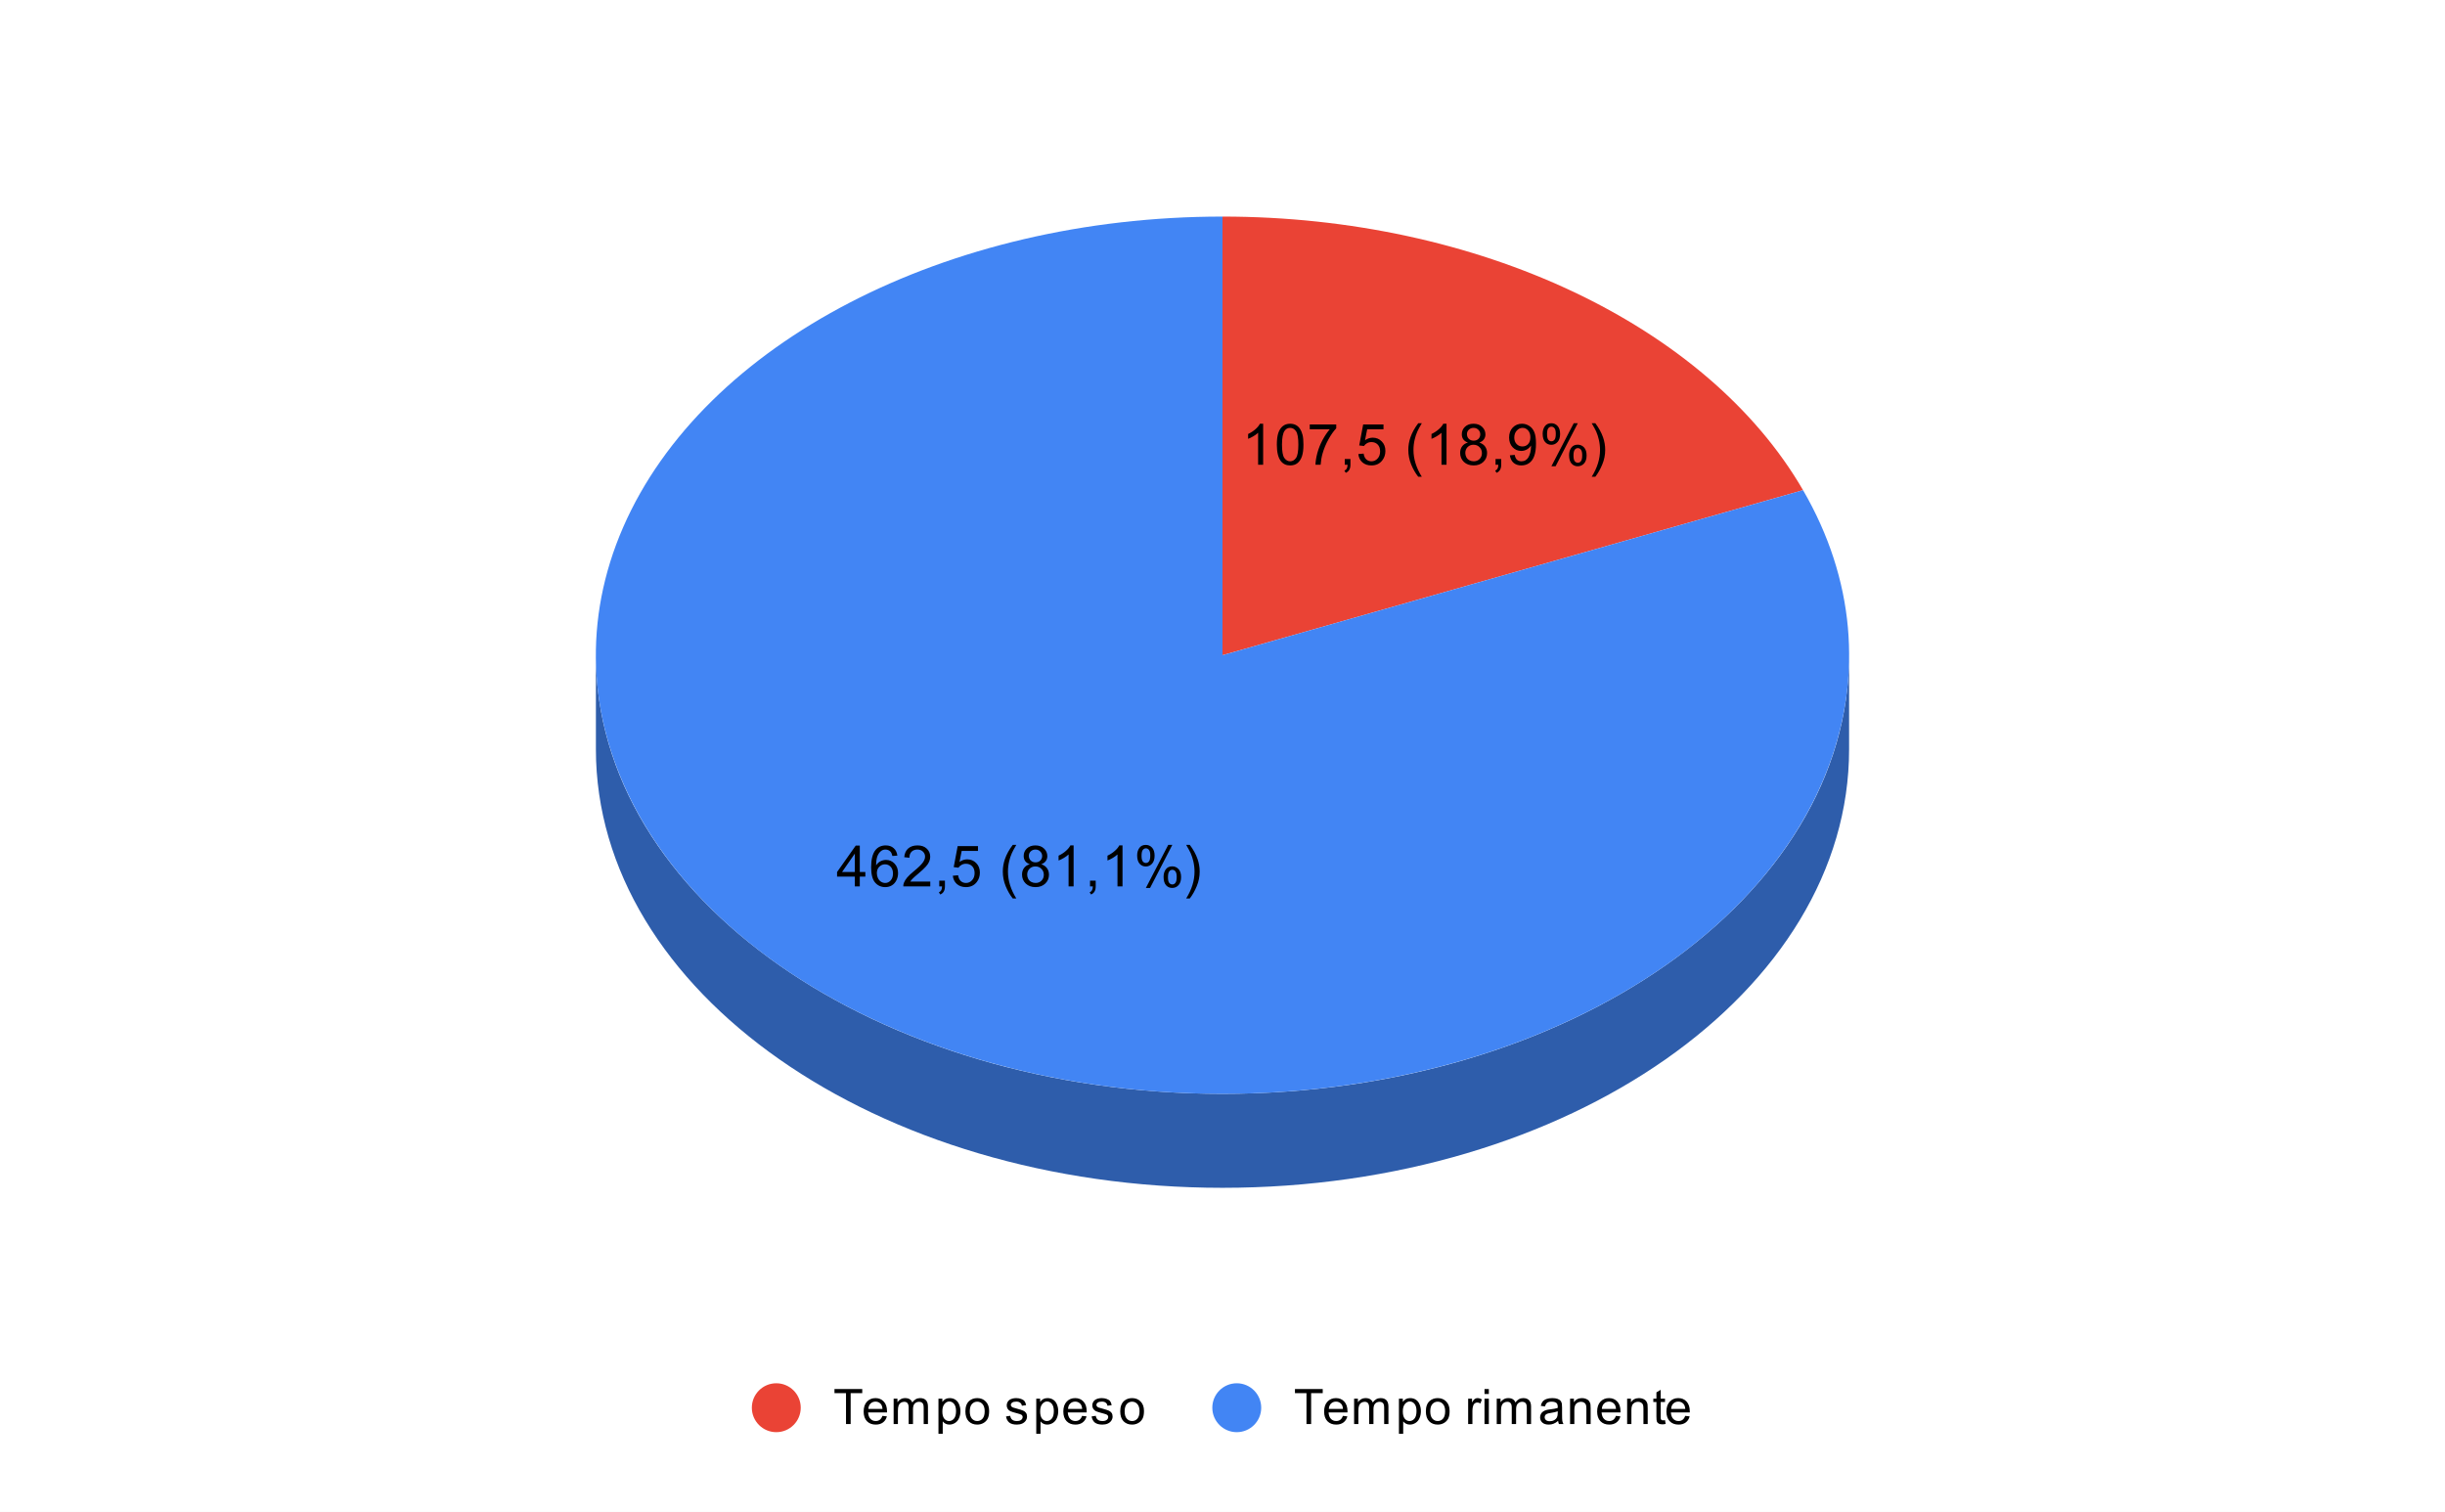
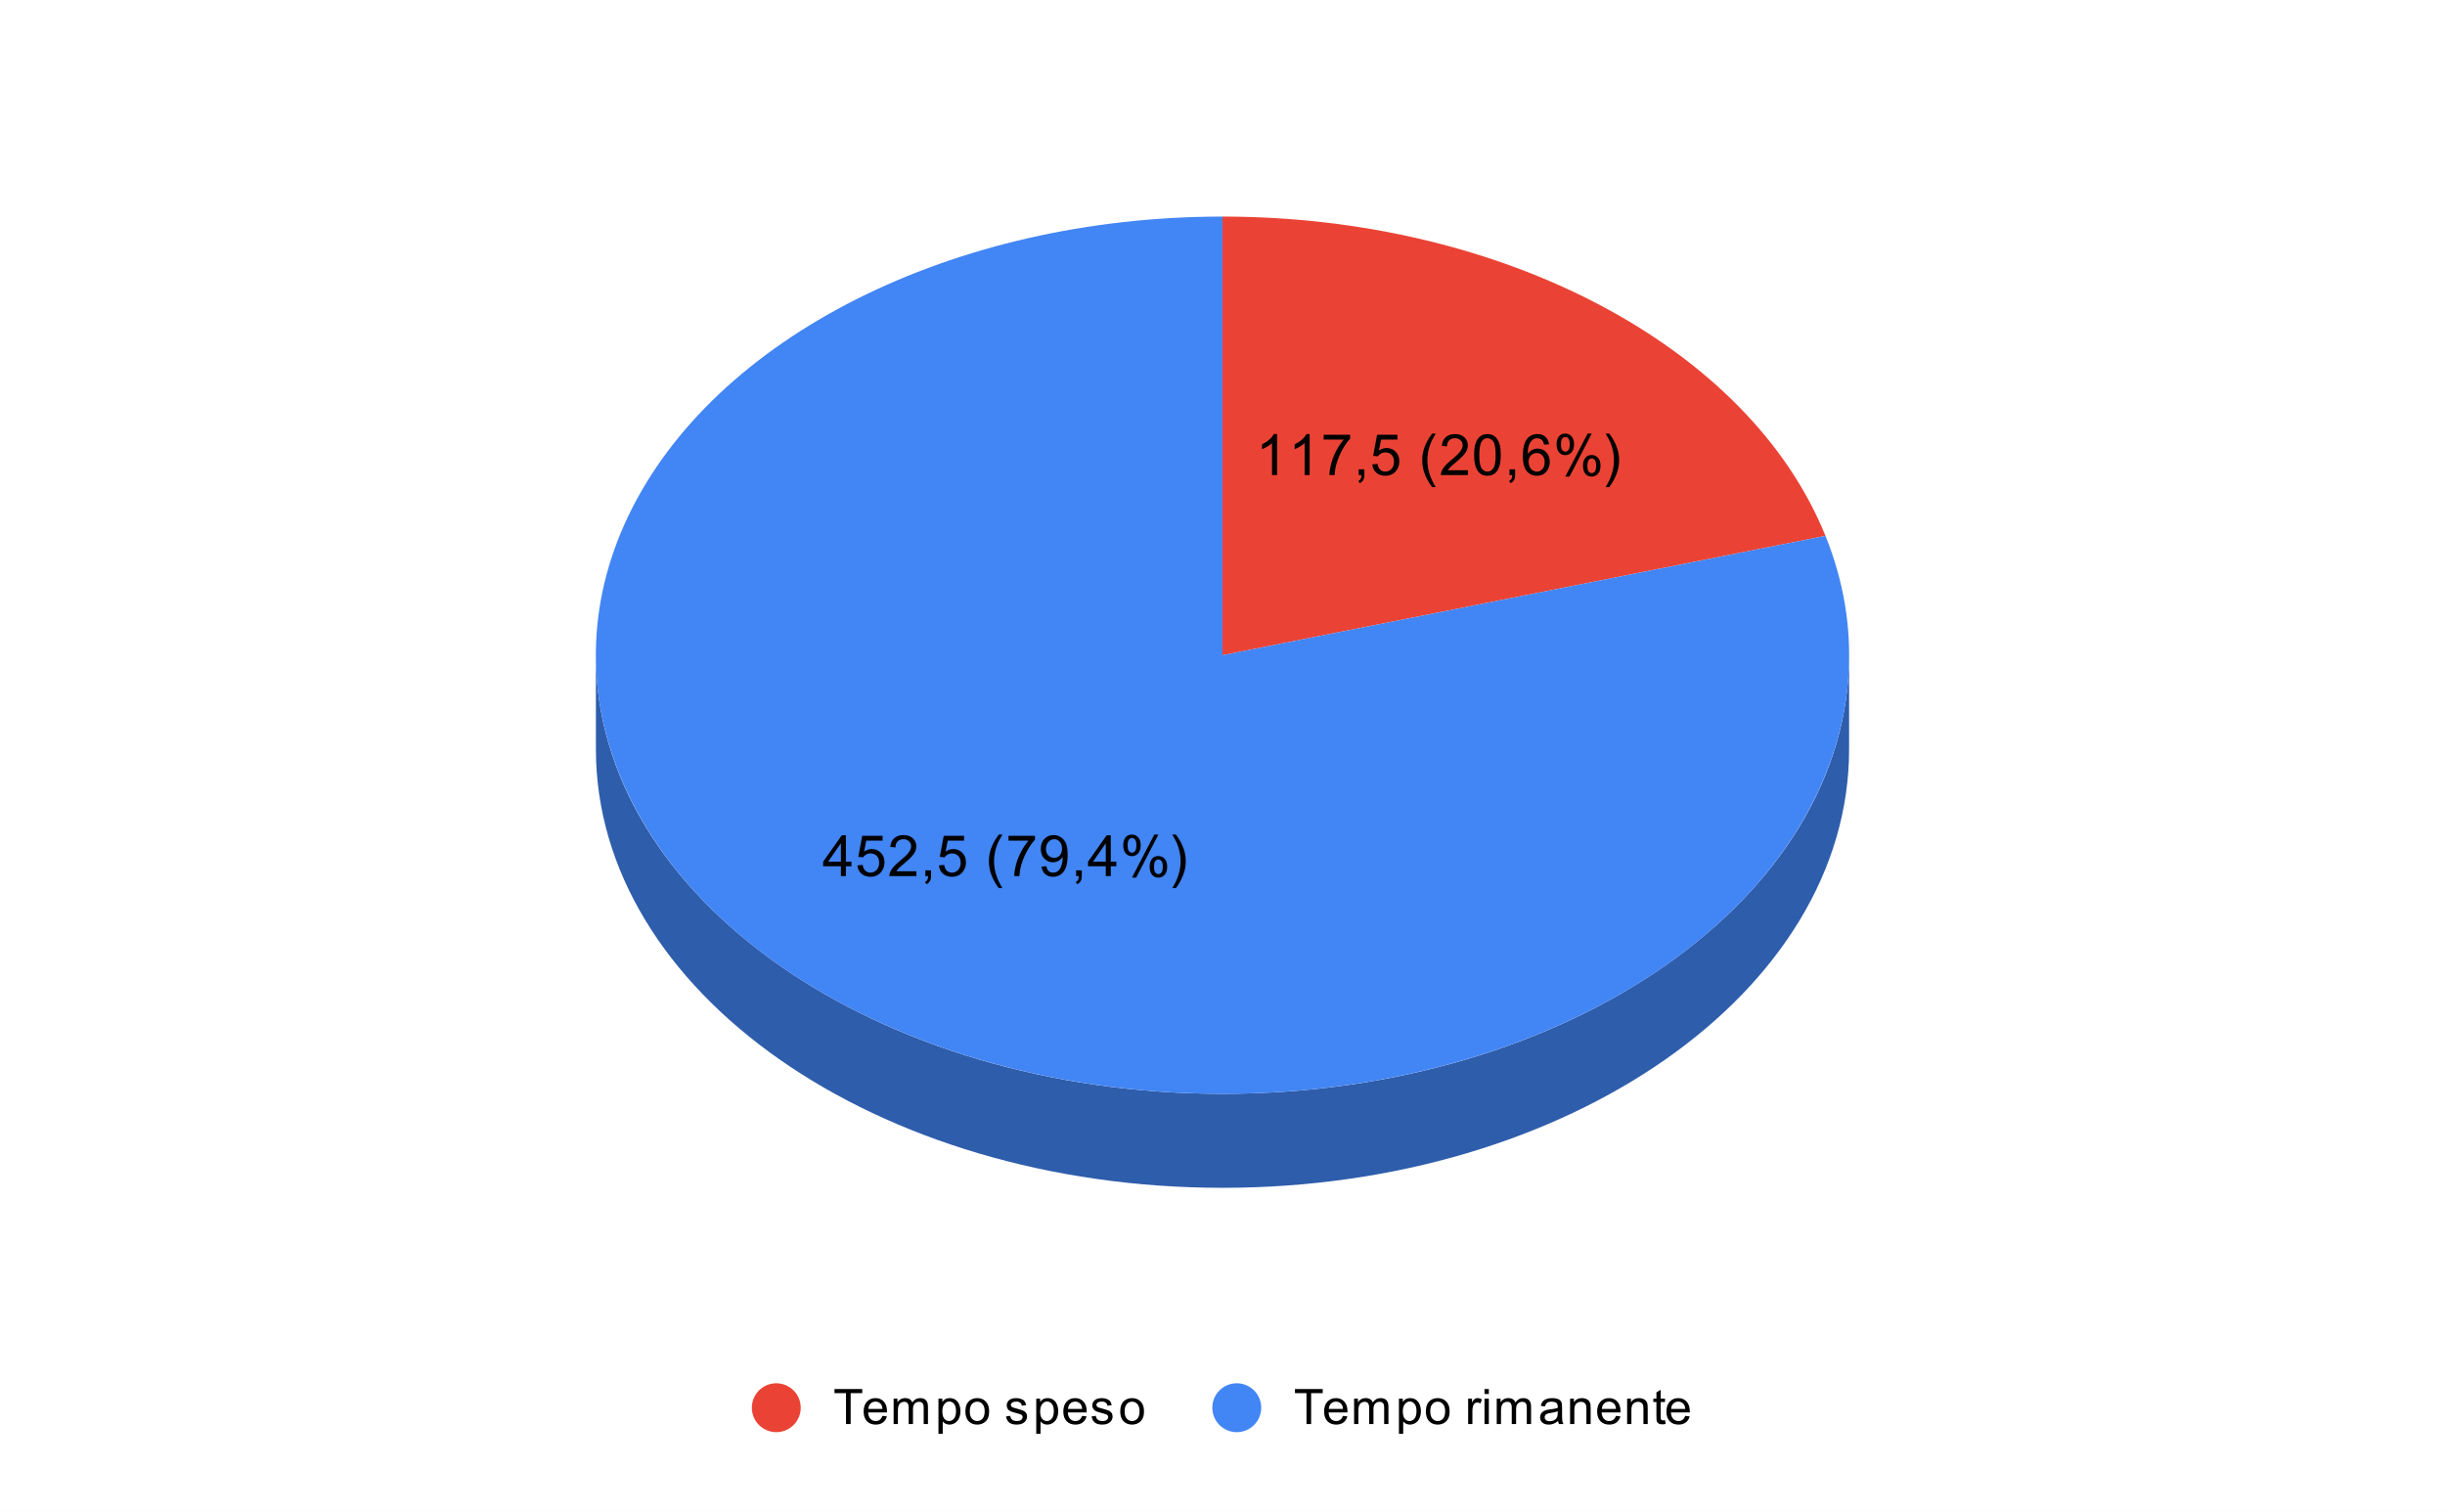
<svg xmlns="http://www.w3.org/2000/svg" version="1.1" viewBox="0.0 0.0 600.0 371.0" fill="none" stroke="none" stroke-linecap="square" stroke-miterlimit="10" width="600" height="371">
  <path fill="#ffffff" d="M0 0L600.0 0L600.0 371.0L0 371.0L0 0Z" fill-rule="nonzero" />
-   <path fill="#ea4335" d="M300.0 53.148C362.579 53.148 418.915 79.694 442.464 120.279L300.0 160.784Z" fill-rule="nonzero" />
+   <path fill="#ea4335" d="M300.0 53.148C368.809 53.148 429.242 85.147 447.965 131.496L300.0 160.784Z" fill-rule="nonzero" />
  <path fill="#2e5dab" d="M453.767 183.849C453.767 243.295 384.923 291.486 300.0 291.486C215.077 291.486 146.233 243.295 146.233 183.849L146.233 160.784C146.233 220.23 215.077 268.421 300.0 268.421C384.923 268.421 453.767 220.23 453.767 160.784Z" fill-rule="nonzero" />
-   <path fill="#4285f4" d="M442.464 120.279C467.915 164.142 449.435 214.496 396.933 244.34C344.432 274.184 270.236 276.512 214.132 250.074C158.027 223.637 133.188 174.642 152.932 129.362C172.676 84.081 232.368 53.148 300.0 53.148L300.0 160.784Z" fill-rule="nonzero" />
-   <path fill="#000000" d="M309.975 114.045L308.74 114.045L308.74 106.202Q308.303 106.623 307.568 107.061Q306.85 107.483 306.287 107.686L306.287 106.498Q307.318 106.014 308.084 105.327Q308.865 104.639 309.178 103.983L309.975 103.983L309.975 114.045ZM313.334 109.108Q313.334 107.327 313.693 106.248Q314.068 105.155 314.787 104.577Q315.506 103.983 316.6 103.983Q317.412 103.983 318.022 104.311Q318.631 104.639 319.022 105.248Q319.428 105.858 319.647 106.733Q319.865 107.608 319.865 109.108Q319.865 110.873 319.506 111.952Q319.147 113.03 318.428 113.623Q317.709 114.217 316.6 114.217Q315.162 114.217 314.334 113.17Q313.334 111.92 313.334 109.108ZM314.6 109.108Q314.6 111.577 315.178 112.389Q315.756 113.202 316.6 113.202Q317.459 113.202 318.037 112.389Q318.615 111.561 318.615 109.108Q318.615 106.623 318.037 105.811Q317.459 104.998 316.584 104.998Q315.74 104.998 315.24 105.717Q314.6 106.639 314.6 109.108ZM321.412 105.342L321.412 104.155L327.912 104.155L327.912 105.108Q326.943 106.123 326.006 107.811Q325.068 109.498 324.553 111.295Q324.193 112.545 324.084 114.045L322.818 114.045Q322.834 112.858 323.272 111.186Q323.725 109.514 324.553 107.967Q325.397 106.405 326.334 105.342L321.412 105.342ZM330.006 114.045L330.006 112.639L331.397 112.639L331.397 114.045Q331.397 114.811 331.115 115.28Q330.85 115.764 330.256 116.03L329.912 115.498Q330.303 115.327 330.49 114.998Q330.678 114.67 330.693 114.045L330.006 114.045ZM333.334 111.42L334.631 111.311Q334.772 112.248 335.287 112.733Q335.818 113.202 336.553 113.202Q337.443 113.202 338.053 112.53Q338.678 111.858 338.678 110.764Q338.678 109.702 338.084 109.092Q337.49 108.483 336.537 108.483Q335.943 108.483 335.459 108.764Q334.99 109.03 334.709 109.452L333.553 109.311L334.522 104.155L339.506 104.155L339.506 105.342L335.506 105.342L334.975 108.03Q335.881 107.405 336.865 107.405Q338.178 107.405 339.068 108.311Q339.975 109.217 339.975 110.655Q339.975 112.014 339.193 112.998Q338.225 114.217 336.553 114.217Q335.193 114.217 334.318 113.452Q333.459 112.686 333.334 111.42ZM348.037 116.998Q347.006 115.702 346.303 113.983Q345.6 112.264 345.6 110.42Q345.6 108.795 346.131 107.295Q346.74 105.561 348.037 103.858L348.912 103.858Q348.084 105.28 347.818 105.889Q347.397 106.827 347.162 107.858Q346.865 109.123 346.865 110.42Q346.865 113.717 348.912 116.998L348.037 116.998ZM354.975 114.045L353.74 114.045L353.74 106.202Q353.303 106.623 352.568 107.061Q351.85 107.483 351.287 107.686L351.287 106.498Q352.318 106.014 353.084 105.327Q353.865 104.639 354.178 103.983L354.975 103.983L354.975 114.045ZM360.225 108.608Q359.459 108.327 359.084 107.811Q358.725 107.295 358.725 106.561Q358.725 105.467 359.506 104.733Q360.303 103.983 361.6 103.983Q362.912 103.983 363.709 104.748Q364.522 105.514 364.522 106.608Q364.522 107.295 364.147 107.811Q363.787 108.327 363.037 108.608Q363.959 108.905 364.443 109.577Q364.928 110.248 364.928 111.186Q364.928 112.467 364.022 113.342Q363.115 114.217 361.631 114.217Q360.147 114.217 359.225 113.342Q358.318 112.452 358.318 111.139Q358.318 110.17 358.818 109.514Q359.318 108.842 360.225 108.608ZM359.99 106.53Q359.99 107.233 360.443 107.686Q360.897 108.139 361.631 108.139Q362.35 108.139 362.803 107.702Q363.256 107.248 363.256 106.592Q363.256 105.92 362.787 105.467Q362.318 104.998 361.615 104.998Q360.912 104.998 360.443 105.452Q359.99 105.889 359.99 106.53ZM359.584 111.155Q359.584 111.686 359.834 112.186Q360.084 112.67 360.568 112.936Q361.068 113.202 361.647 113.202Q362.522 113.202 363.084 112.639Q363.662 112.077 363.662 111.202Q363.662 110.311 363.068 109.733Q362.49 109.139 361.6 109.139Q360.725 109.139 360.147 109.717Q359.584 110.295 359.584 111.155ZM367.006 114.045L367.006 112.639L368.397 112.639L368.397 114.045Q368.397 114.811 368.115 115.28Q367.85 115.764 367.256 116.03L366.912 115.498Q367.303 115.327 367.49 114.998Q367.678 114.67 367.693 114.045L367.006 114.045ZM370.522 111.733L371.709 111.623Q371.85 112.452 372.272 112.827Q372.709 113.202 373.365 113.202Q373.928 113.202 374.35 112.952Q374.787 112.686 375.053 112.248Q375.334 111.811 375.522 111.077Q375.709 110.342 375.709 109.577Q375.709 109.498 375.693 109.327Q375.334 109.92 374.693 110.295Q374.053 110.655 373.303 110.655Q372.053 110.655 371.193 109.748Q370.334 108.842 370.334 107.373Q370.334 105.842 371.225 104.92Q372.131 103.983 373.49 103.983Q374.459 103.983 375.272 104.514Q376.084 105.03 376.506 106.014Q376.928 106.983 376.928 108.827Q376.928 110.748 376.506 111.889Q376.1 113.03 375.272 113.623Q374.443 114.217 373.334 114.217Q372.162 114.217 371.412 113.561Q370.678 112.905 370.522 111.733ZM375.553 107.311Q375.553 106.248 374.99 105.623Q374.428 104.998 373.647 104.998Q372.818 104.998 372.209 105.67Q371.6 106.342 371.6 107.405Q371.6 108.358 372.178 108.967Q372.756 109.561 373.6 109.561Q374.459 109.561 375.006 108.967Q375.553 108.358 375.553 107.311ZM378.568 106.436Q378.568 105.358 379.1 104.608Q379.647 103.858 380.678 103.858Q381.615 103.858 382.225 104.53Q382.85 105.202 382.85 106.498Q382.85 107.78 382.225 108.467Q381.6 109.155 380.693 109.155Q379.787 109.155 379.178 108.483Q378.568 107.795 378.568 106.436ZM380.709 104.702Q380.256 104.702 379.943 105.108Q379.647 105.498 379.647 106.545Q379.647 107.514 379.943 107.905Q380.256 108.295 380.709 108.295Q381.178 108.295 381.475 107.905Q381.787 107.514 381.787 106.452Q381.787 105.483 381.475 105.092Q381.162 104.702 380.709 104.702ZM380.709 114.42L386.193 103.858L387.193 103.858L381.74 114.42L380.709 114.42ZM385.053 111.686Q385.053 110.608 385.584 109.873Q386.131 109.123 387.162 109.123Q388.1 109.123 388.725 109.795Q389.35 110.467 389.35 111.764Q389.35 113.045 388.725 113.733Q388.1 114.42 387.162 114.42Q386.256 114.42 385.647 113.748Q385.053 113.061 385.053 111.686ZM387.193 109.967Q386.725 109.967 386.428 110.373Q386.131 110.764 386.131 111.811Q386.131 112.78 386.428 113.17Q386.74 113.561 387.193 113.561Q387.662 113.561 387.959 113.17Q388.272 112.78 388.272 111.717Q388.272 110.748 387.959 110.358Q387.662 109.967 387.193 109.967ZM391.49 116.998L390.6 116.998Q392.647 113.717 392.647 110.42Q392.647 109.139 392.35 107.873Q392.115 106.842 391.709 105.905Q391.443 105.295 390.6 103.858L391.49 103.858Q392.772 105.561 393.381 107.295Q393.912 108.795 393.912 110.42Q393.912 112.264 393.193 113.983Q392.49 115.702 391.49 116.998Z" fill-rule="nonzero" />
-   <path fill="#000000" d="M209.775 217.523L209.775 215.117L205.416 215.117L205.416 213.992L209.994 207.507L210.994 207.507L210.994 213.992L212.353 213.992L212.353 215.117L210.994 215.117L210.994 217.523L209.775 217.523ZM209.775 213.992L209.775 209.476L206.635 213.992L209.775 213.992ZM220.213 209.961L218.994 210.054Q218.822 209.32 218.525 208.992Q218.025 208.476 217.291 208.476Q216.697 208.476 216.26 208.804Q215.681 209.226 215.338 210.039Q215.01 210.851 214.994 212.351Q215.431 211.679 216.072 211.351Q216.728 211.023 217.431 211.023Q218.666 211.023 219.525 211.929Q220.385 212.836 220.385 214.273Q220.385 215.211 219.978 216.023Q219.572 216.836 218.853 217.273Q218.15 217.695 217.244 217.695Q215.713 217.695 214.744 216.57Q213.775 215.429 213.775 212.836Q213.775 209.929 214.838 208.601Q215.775 207.461 217.369 207.461Q218.556 207.461 219.306 208.132Q220.056 208.789 220.213 209.961ZM215.181 214.273Q215.181 214.914 215.447 215.492Q215.728 216.07 216.213 216.382Q216.697 216.679 217.228 216.679Q218.01 216.679 218.572 216.054Q219.135 215.429 219.135 214.351Q219.135 213.304 218.572 212.711Q218.025 212.101 217.181 212.101Q216.353 212.101 215.76 212.711Q215.181 213.304 215.181 214.273ZM228.291 216.336L228.291 217.523L221.666 217.523Q221.65 217.086 221.806 216.664Q222.072 215.992 222.619 215.336Q223.181 214.679 224.228 213.82Q225.869 212.476 226.431 211.695Q227.01 210.914 227.01 210.211Q227.01 209.476 226.478 208.976Q225.963 208.476 225.135 208.476Q224.244 208.476 223.697 209.007Q223.166 209.539 223.166 210.492L221.9 210.351Q222.025 208.945 222.869 208.211Q223.728 207.461 225.15 207.461Q226.603 207.461 227.431 208.257Q228.275 209.054 228.275 210.242Q228.275 210.851 228.025 211.429Q227.791 212.007 227.213 212.648Q226.65 213.289 225.322 214.414Q224.213 215.336 223.9 215.679Q223.588 216.007 223.385 216.336L228.291 216.336ZM230.494 217.523L230.494 216.117L231.885 216.117L231.885 217.523Q231.885 218.289 231.603 218.757Q231.338 219.242 230.744 219.507L230.4 218.976Q230.791 218.804 230.978 218.476Q231.166 218.148 231.181 217.523L230.494 217.523ZM233.822 214.898L235.119 214.789Q235.26 215.726 235.775 216.211Q236.306 216.679 237.041 216.679Q237.931 216.679 238.541 216.007Q239.166 215.336 239.166 214.242Q239.166 213.179 238.572 212.57Q237.978 211.961 237.025 211.961Q236.431 211.961 235.947 212.242Q235.478 212.507 235.197 212.929L234.041 212.789L235.01 207.632L239.994 207.632L239.994 208.82L235.994 208.82L235.463 211.507Q236.369 210.882 237.353 210.882Q238.666 210.882 239.556 211.789Q240.463 212.695 240.463 214.132Q240.463 215.492 239.681 216.476Q238.713 217.695 237.041 217.695Q235.681 217.695 234.806 216.929Q233.947 216.164 233.822 214.898ZM248.525 220.476Q247.494 219.179 246.791 217.461Q246.088 215.742 246.088 213.898Q246.088 212.273 246.619 210.773Q247.228 209.039 248.525 207.336L249.4 207.336Q248.572 208.757 248.306 209.367Q247.885 210.304 247.65 211.336Q247.353 212.601 247.353 213.898Q247.353 217.195 249.4 220.476L248.525 220.476ZM252.713 212.086Q251.947 211.804 251.572 211.289Q251.213 210.773 251.213 210.039Q251.213 208.945 251.994 208.211Q252.791 207.461 254.088 207.461Q255.4 207.461 256.197 208.226Q257.01 208.992 257.01 210.086Q257.01 210.773 256.635 211.289Q256.275 211.804 255.525 212.086Q256.447 212.382 256.932 213.054Q257.416 213.726 257.416 214.664Q257.416 215.945 256.51 216.82Q255.603 217.695 254.119 217.695Q252.635 217.695 251.713 216.82Q250.806 215.929 250.806 214.617Q250.806 213.648 251.306 212.992Q251.806 212.32 252.713 212.086ZM252.478 210.007Q252.478 210.711 252.931 211.164Q253.385 211.617 254.119 211.617Q254.838 211.617 255.291 211.179Q255.744 210.726 255.744 210.07Q255.744 209.398 255.275 208.945Q254.806 208.476 254.103 208.476Q253.4 208.476 252.931 208.929Q252.478 209.367 252.478 210.007ZM252.072 214.632Q252.072 215.164 252.322 215.664Q252.572 216.148 253.056 216.414Q253.556 216.679 254.135 216.679Q255.01 216.679 255.572 216.117Q256.15 215.554 256.15 214.679Q256.15 213.789 255.556 213.211Q254.978 212.617 254.088 212.617Q253.213 212.617 252.635 213.195Q252.072 213.773 252.072 214.632ZM263.463 217.523L262.228 217.523L262.228 209.679Q261.791 210.101 261.057 210.539Q260.338 210.961 259.775 211.164L259.775 209.976Q260.807 209.492 261.572 208.804Q262.353 208.117 262.666 207.461L263.463 207.461L263.463 217.523ZM267.494 217.523L267.494 216.117L268.885 216.117L268.885 217.523Q268.885 218.289 268.603 218.757Q268.338 219.242 267.744 219.507L267.4 218.976Q267.791 218.804 267.978 218.476Q268.166 218.148 268.182 217.523L267.494 217.523ZM275.463 217.523L274.228 217.523L274.228 209.679Q273.791 210.101 273.057 210.539Q272.338 210.961 271.775 211.164L271.775 209.976Q272.807 209.492 273.572 208.804Q274.353 208.117 274.666 207.461L275.463 207.461L275.463 217.523ZM279.057 209.914Q279.057 208.836 279.588 208.086Q280.135 207.336 281.166 207.336Q282.103 207.336 282.713 208.007Q283.338 208.679 283.338 209.976Q283.338 211.257 282.713 211.945Q282.088 212.632 281.182 212.632Q280.275 212.632 279.666 211.961Q279.057 211.273 279.057 209.914ZM281.197 208.179Q280.744 208.179 280.432 208.586Q280.135 208.976 280.135 210.023Q280.135 210.992 280.432 211.382Q280.744 211.773 281.197 211.773Q281.666 211.773 281.963 211.382Q282.275 210.992 282.275 209.929Q282.275 208.961 281.963 208.57Q281.65 208.179 281.197 208.179ZM281.197 217.898L286.682 207.336L287.682 207.336L282.228 217.898L281.197 217.898ZM285.541 215.164Q285.541 214.086 286.072 213.351Q286.619 212.601 287.65 212.601Q288.588 212.601 289.213 213.273Q289.838 213.945 289.838 215.242Q289.838 216.523 289.213 217.211Q288.588 217.898 287.65 217.898Q286.744 217.898 286.135 217.226Q285.541 216.539 285.541 215.164ZM287.682 213.445Q287.213 213.445 286.916 213.851Q286.619 214.242 286.619 215.289Q286.619 216.257 286.916 216.648Q287.228 217.039 287.682 217.039Q288.15 217.039 288.447 216.648Q288.76 216.257 288.76 215.195Q288.76 214.226 288.447 213.836Q288.15 213.445 287.682 213.445ZM291.978 220.476L291.088 220.476Q293.135 217.195 293.135 213.898Q293.135 212.617 292.838 211.351Q292.603 210.32 292.197 209.382Q291.932 208.773 291.088 207.336L291.978 207.336Q293.26 209.039 293.869 210.773Q294.4 212.273 294.4 213.898Q294.4 215.742 293.682 217.461Q292.978 219.179 291.978 220.476Z" fill-rule="nonzero" />
+   <path fill="#4285f4" d="M447.965 131.496C465.942 176 441.298 223.568 386.745 249.658C332.192 275.748 259.928 274.528 207.235 246.627C154.543 218.726 133.203 170.382 154.224 126.537C175.246 82.692 233.93 53.148 300.0 53.148L300.0 160.784Z" fill-rule="nonzero" />
+   <path fill="#000000" d="M313.39 116.58L312.156 116.58L312.156 108.736Q311.718 109.158 310.984 109.596Q310.265 110.017 309.703 110.221L309.703 109.033Q310.734 108.549 311.5 107.861Q312.281 107.174 312.593 106.517L313.39 106.517L313.39 116.58ZM321.39 116.58L320.156 116.58L320.156 108.736Q319.718 109.158 318.984 109.596Q318.265 110.017 317.703 110.221L317.703 109.033Q318.734 108.549 319.5 107.861Q320.281 107.174 320.593 106.517L321.39 106.517L321.39 116.58ZM324.828 107.877L324.828 106.689L331.328 106.689L331.328 107.642Q330.359 108.658 329.421 110.346Q328.484 112.033 327.968 113.83Q327.609 115.08 327.5 116.58L326.234 116.58Q326.25 115.392 326.687 113.721Q327.14 112.049 327.968 110.502Q328.812 108.939 329.75 107.877L324.828 107.877ZM333.421 116.58L333.421 115.174L334.812 115.174L334.812 116.58Q334.812 117.346 334.531 117.814Q334.265 118.299 333.671 118.564L333.328 118.033Q333.718 117.861 333.906 117.533Q334.093 117.205 334.109 116.58L333.421 116.58ZM336.75 113.955L338.046 113.846Q338.187 114.783 338.703 115.267Q339.234 115.736 339.968 115.736Q340.859 115.736 341.468 115.064Q342.093 114.392 342.093 113.299Q342.093 112.236 341.5 111.627Q340.906 111.017 339.953 111.017Q339.359 111.017 338.875 111.299Q338.406 111.564 338.125 111.986L336.968 111.846L337.937 106.689L342.921 106.689L342.921 107.877L338.921 107.877L338.39 110.564Q339.296 109.939 340.281 109.939Q341.593 109.939 342.484 110.846Q343.39 111.752 343.39 113.189Q343.39 114.549 342.609 115.533Q341.64 116.752 339.968 116.752Q338.609 116.752 337.734 115.986Q336.875 115.221 336.75 113.955ZM351.453 119.533Q350.421 118.236 349.718 116.517Q349.015 114.799 349.015 112.955Q349.015 111.33 349.546 109.83Q350.156 108.096 351.453 106.392L352.328 106.392Q351.5 107.814 351.234 108.424Q350.812 109.361 350.578 110.392Q350.281 111.658 350.281 112.955Q350.281 116.252 352.328 119.533L351.453 119.533ZM360.218 115.392L360.218 116.58L353.593 116.58Q353.578 116.142 353.734 115.721Q354 115.049 354.546 114.392Q355.109 113.736 356.156 112.877Q357.796 111.533 358.359 110.752Q358.937 109.971 358.937 109.267Q358.937 108.533 358.406 108.033Q357.89 107.533 357.062 107.533Q356.171 107.533 355.625 108.064Q355.093 108.596 355.093 109.549L353.828 109.408Q353.953 108.002 354.796 107.267Q355.656 106.517 357.078 106.517Q358.531 106.517 359.359 107.314Q360.203 108.111 360.203 109.299Q360.203 109.908 359.953 110.486Q359.718 111.064 359.14 111.705Q358.578 112.346 357.25 113.471Q356.14 114.392 355.828 114.736Q355.515 115.064 355.312 115.392L360.218 115.392ZM361.75 111.642Q361.75 109.861 362.109 108.783Q362.484 107.689 363.203 107.111Q363.921 106.517 365.015 106.517Q365.828 106.517 366.437 106.846Q367.046 107.174 367.437 107.783Q367.843 108.392 368.062 109.267Q368.281 110.142 368.281 111.642Q368.281 113.408 367.921 114.486Q367.562 115.564 366.843 116.158Q366.125 116.752 365.015 116.752Q363.578 116.752 362.75 115.705Q361.75 114.455 361.75 111.642ZM363.015 111.642Q363.015 114.111 363.593 114.924Q364.171 115.736 365.015 115.736Q365.875 115.736 366.453 114.924Q367.031 114.096 367.031 111.642Q367.031 109.158 366.453 108.346Q365.875 107.533 365 107.533Q364.156 107.533 363.656 108.252Q363.015 109.174 363.015 111.642ZM370.421 116.58L370.421 115.174L371.812 115.174L371.812 116.58Q371.812 117.346 371.531 117.814Q371.265 118.299 370.671 118.564L370.328 118.033Q370.718 117.861 370.906 117.533Q371.093 117.205 371.109 116.58L370.421 116.58ZM380.14 109.017L378.921 109.111Q378.75 108.377 378.453 108.049Q377.953 107.533 377.218 107.533Q376.625 107.533 376.187 107.861Q375.609 108.283 375.265 109.096Q374.937 109.908 374.921 111.408Q375.359 110.736 376 110.408Q376.656 110.08 377.359 110.08Q378.593 110.08 379.453 110.986Q380.312 111.892 380.312 113.33Q380.312 114.267 379.906 115.08Q379.5 115.892 378.781 116.33Q378.078 116.752 377.171 116.752Q375.64 116.752 374.671 115.627Q373.703 114.486 373.703 111.892Q373.703 108.986 374.765 107.658Q375.703 106.517 377.296 106.517Q378.484 106.517 379.234 107.189Q379.984 107.846 380.14 109.017ZM375.109 113.33Q375.109 113.971 375.375 114.549Q375.656 115.127 376.14 115.439Q376.625 115.736 377.156 115.736Q377.937 115.736 378.5 115.111Q379.062 114.486 379.062 113.408Q379.062 112.361 378.5 111.767Q377.953 111.158 377.109 111.158Q376.281 111.158 375.687 111.767Q375.109 112.361 375.109 113.33ZM381.984 108.971Q381.984 107.892 382.515 107.142Q383.062 106.392 384.093 106.392Q385.031 106.392 385.64 107.064Q386.265 107.736 386.265 109.033Q386.265 110.314 385.64 111.002Q385.015 111.689 384.109 111.689Q383.203 111.689 382.593 111.017Q381.984 110.33 381.984 108.971ZM384.125 107.236Q383.671 107.236 383.359 107.642Q383.062 108.033 383.062 109.08Q383.062 110.049 383.359 110.439Q383.671 110.83 384.125 110.83Q384.593 110.83 384.89 110.439Q385.203 110.049 385.203 108.986Q385.203 108.017 384.89 107.627Q384.578 107.236 384.125 107.236ZM384.125 116.955L389.609 106.392L390.609 106.392L385.156 116.955L384.125 116.955ZM388.468 114.221Q388.468 113.142 389 112.408Q389.546 111.658 390.578 111.658Q391.515 111.658 392.14 112.33Q392.765 113.002 392.765 114.299Q392.765 115.58 392.14 116.267Q391.515 116.955 390.578 116.955Q389.671 116.955 389.062 116.283Q388.468 115.596 388.468 114.221ZM390.609 112.502Q390.14 112.502 389.843 112.908Q389.546 113.299 389.546 114.346Q389.546 115.314 389.843 115.705Q390.156 116.096 390.609 116.096Q391.078 116.096 391.375 115.705Q391.687 115.314 391.687 114.252Q391.687 113.283 391.375 112.892Q391.078 112.502 390.609 112.502ZM394.906 119.533L394.015 119.533Q396.062 116.252 396.062 112.955Q396.062 111.674 395.765 110.408Q395.531 109.377 395.125 108.439Q394.859 107.83 394.015 106.392L394.906 106.392Q396.187 108.096 396.796 109.83Q397.328 111.33 397.328 112.955Q397.328 114.799 396.609 116.517Q395.906 118.236 394.906 119.533Z" fill-rule="nonzero" />
+   <path fill="#000000" d="M206.36 214.988L206.36 212.582L202 212.582L202 211.457L206.579 204.973L207.579 204.973L207.579 211.457L208.938 211.457L208.938 212.582L207.579 212.582L207.579 214.988L206.36 214.988ZM206.36 211.457L206.36 206.942L203.219 211.457L206.36 211.457ZM210.407 212.363L211.704 212.254Q211.844 213.192 212.36 213.676Q212.891 214.145 213.625 214.145Q214.516 214.145 215.125 213.473Q215.75 212.801 215.75 211.707Q215.75 210.645 215.157 210.035Q214.563 209.426 213.61 209.426Q213.016 209.426 212.532 209.707Q212.063 209.973 211.782 210.395L210.625 210.254L211.594 205.098L216.579 205.098L216.579 206.285L212.579 206.285L212.047 208.973Q212.954 208.348 213.938 208.348Q215.25 208.348 216.141 209.254Q217.047 210.16 217.047 211.598Q217.047 212.957 216.266 213.942Q215.297 215.16 213.625 215.16Q212.266 215.16 211.391 214.395Q210.532 213.629 210.407 212.363ZM224.875 213.801L224.875 214.988L218.25 214.988Q218.235 214.551 218.391 214.129Q218.657 213.457 219.204 212.801Q219.766 212.145 220.813 211.285Q222.454 209.942 223.016 209.16Q223.594 208.379 223.594 207.676Q223.594 206.942 223.063 206.442Q222.547 205.942 221.719 205.942Q220.829 205.942 220.282 206.473Q219.75 207.004 219.75 207.957L218.485 207.817Q218.61 206.41 219.454 205.676Q220.313 204.926 221.735 204.926Q223.188 204.926 224.016 205.723Q224.86 206.52 224.86 207.707Q224.86 208.317 224.61 208.895Q224.375 209.473 223.797 210.113Q223.235 210.754 221.907 211.879Q220.797 212.801 220.485 213.145Q220.172 213.473 219.969 213.801L224.875 213.801ZM227.079 214.988L227.079 213.582L228.469 213.582L228.469 214.988Q228.469 215.754 228.188 216.223Q227.922 216.707 227.329 216.973L226.985 216.442Q227.375 216.27 227.563 215.942Q227.75 215.613 227.766 214.988L227.079 214.988ZM230.407 212.363L231.704 212.254Q231.844 213.192 232.36 213.676Q232.891 214.145 233.625 214.145Q234.516 214.145 235.125 213.473Q235.75 212.801 235.75 211.707Q235.75 210.645 235.157 210.035Q234.563 209.426 233.61 209.426Q233.016 209.426 232.532 209.707Q232.063 209.973 231.782 210.395L230.625 210.254L231.594 205.098L236.579 205.098L236.579 206.285L232.579 206.285L232.047 208.973Q232.954 208.348 233.938 208.348Q235.25 208.348 236.141 209.254Q237.047 210.16 237.047 211.598Q237.047 212.957 236.266 213.942Q235.297 215.16 233.625 215.16Q232.266 215.16 231.391 214.395Q230.532 213.629 230.407 212.363ZM245.11 217.942Q244.079 216.645 243.375 214.926Q242.672 213.207 242.672 211.363Q242.672 209.738 243.204 208.238Q243.813 206.504 245.11 204.801L245.985 204.801Q245.157 206.223 244.891 206.832Q244.469 207.77 244.235 208.801Q243.938 210.067 243.938 211.363Q243.938 214.66 245.985 217.942L245.11 217.942ZM247.485 206.285L247.485 205.098L253.985 205.098L253.985 206.051Q253.016 207.067 252.079 208.754Q251.141 210.442 250.625 212.238Q250.266 213.488 250.157 214.988L248.891 214.988Q248.907 213.801 249.344 212.129Q249.797 210.457 250.625 208.91Q251.469 207.348 252.407 206.285L247.485 206.285ZM255.594 212.676L256.782 212.567Q256.922 213.395 257.344 213.77Q257.782 214.145 258.438 214.145Q259 214.145 259.422 213.895Q259.86 213.629 260.125 213.192Q260.407 212.754 260.594 212.02Q260.782 211.285 260.782 210.52Q260.782 210.442 260.766 210.27Q260.407 210.863 259.766 211.238Q259.125 211.598 258.375 211.598Q257.125 211.598 256.266 210.692Q255.407 209.785 255.407 208.317Q255.407 206.785 256.297 205.863Q257.204 204.926 258.563 204.926Q259.532 204.926 260.344 205.457Q261.157 205.973 261.579 206.957Q262 207.926 262 209.77Q262 211.692 261.579 212.832Q261.172 213.973 260.344 214.567Q259.516 215.16 258.407 215.16Q257.235 215.16 256.485 214.504Q255.75 213.848 255.594 212.676ZM260.625 208.254Q260.625 207.192 260.063 206.567Q259.5 205.942 258.719 205.942Q257.891 205.942 257.282 206.613Q256.672 207.285 256.672 208.348Q256.672 209.301 257.25 209.91Q257.829 210.504 258.672 210.504Q259.532 210.504 260.079 209.91Q260.625 209.301 260.625 208.254ZM264.079 214.988L264.079 213.582L265.469 213.582L265.469 214.988Q265.469 215.754 265.188 216.223Q264.922 216.707 264.329 216.973L263.985 216.442Q264.375 216.27 264.563 215.942Q264.75 215.613 264.766 214.988L264.079 214.988ZM271.36 214.988L271.36 212.582L267 212.582L267 211.457L271.579 204.973L272.579 204.973L272.579 211.457L273.938 211.457L273.938 212.582L272.579 212.582L272.579 214.988L271.36 214.988ZM271.36 211.457L271.36 206.942L268.219 211.457L271.36 211.457ZM275.641 207.379Q275.641 206.301 276.172 205.551Q276.719 204.801 277.75 204.801Q278.688 204.801 279.297 205.473Q279.922 206.145 279.922 207.442Q279.922 208.723 279.297 209.41Q278.672 210.098 277.766 210.098Q276.86 210.098 276.25 209.426Q275.641 208.738 275.641 207.379ZM277.782 205.645Q277.329 205.645 277.016 206.051Q276.719 206.442 276.719 207.488Q276.719 208.457 277.016 208.848Q277.329 209.238 277.782 209.238Q278.25 209.238 278.547 208.848Q278.86 208.457 278.86 207.395Q278.86 206.426 278.547 206.035Q278.235 205.645 277.782 205.645ZM277.782 215.363L283.266 204.801L284.266 204.801L278.813 215.363L277.782 215.363ZM282.125 212.629Q282.125 211.551 282.657 210.817Q283.204 210.067 284.235 210.067Q285.172 210.067 285.797 210.738Q286.422 211.41 286.422 212.707Q286.422 213.988 285.797 214.676Q285.172 215.363 284.235 215.363Q283.329 215.363 282.719 214.692Q282.125 214.004 282.125 212.629ZM284.266 210.91Q283.797 210.91 283.5 211.317Q283.204 211.707 283.204 212.754Q283.204 213.723 283.5 214.113Q283.813 214.504 284.266 214.504Q284.735 214.504 285.032 214.113Q285.344 213.723 285.344 212.66Q285.344 211.692 285.032 211.301Q284.735 210.91 284.266 210.91ZM288.563 217.942L287.672 217.942Q289.719 214.66 289.719 211.363Q289.719 210.082 289.422 208.817Q289.188 207.785 288.782 206.848Q288.516 206.238 287.672 204.801L288.563 204.801Q289.844 206.504 290.454 208.238Q290.985 209.738 290.985 211.363Q290.985 213.207 290.266 214.926Q289.563 216.645 288.563 217.942Z" fill-rule="nonzero" />
  <path fill="#ea4335" d="M196.5 345.45C196.5 348.764 193.814 351.45 190.5 351.45C187.186 351.45 184.5 348.764 184.5 345.45C184.5 342.136 187.186 339.45 190.5 339.45C193.814 339.45 196.5 342.136 196.5 345.45Z" fill-rule="nonzero" />
  <path fill="#000000" d="M207.609 349.45L207.609 341.872L204.781 341.872L204.781 340.856L211.594 340.856L211.594 341.872L208.75 341.872L208.75 349.45L207.609 349.45ZM216.547 347.45L217.641 347.575Q217.391 348.528 216.688 349.059Q215.984 349.591 214.906 349.591Q213.547 349.591 212.734 348.747Q211.938 347.903 211.938 346.387Q211.938 344.825 212.75 343.966Q213.562 343.091 214.844 343.091Q216.094 343.091 216.875 343.934Q217.672 344.778 217.672 346.325Q217.672 346.419 217.672 346.606L213.031 346.606Q213.094 347.637 213.609 348.184Q214.125 348.716 214.906 348.716Q215.484 348.716 215.891 348.419Q216.312 348.106 216.547 347.45ZM213.094 345.747L216.562 345.747Q216.5 344.95 216.172 344.559Q215.656 343.95 214.859 343.95Q214.125 343.95 213.625 344.434Q213.141 344.919 213.094 345.747ZM219.297 349.45L219.297 343.231L220.234 343.231L220.234 344.106Q220.531 343.637 221.016 343.372Q221.5 343.091 222.125 343.091Q222.812 343.091 223.25 343.372Q223.703 343.653 223.875 344.169Q224.625 343.091 225.797 343.091Q226.734 343.091 227.219 343.606Q227.719 344.106 227.719 345.184L227.719 349.45L226.672 349.45L226.672 345.528Q226.672 344.903 226.562 344.622Q226.469 344.341 226.203 344.169Q225.938 343.997 225.562 343.997Q224.906 343.997 224.469 344.434Q224.047 344.872 224.047 345.841L224.047 349.45L222.984 349.45L222.984 345.403Q222.984 344.7 222.719 344.356Q222.469 343.997 221.891 343.997Q221.438 343.997 221.062 344.231Q220.688 344.466 220.516 344.919Q220.344 345.372 220.344 346.216L220.344 349.45L219.297 349.45ZM230.297 351.841L230.297 343.231L231.25 343.231L231.25 344.028Q231.594 343.559 232.016 343.325Q232.453 343.091 233.062 343.091Q233.859 343.091 234.469 343.497Q235.078 343.903 235.375 344.653Q235.688 345.403 235.688 346.294Q235.688 347.247 235.344 348.012Q235.016 348.778 234.359 349.184Q233.703 349.591 232.984 349.591Q232.453 349.591 232.031 349.372Q231.609 349.137 231.344 348.809L231.344 351.841L230.297 351.841ZM231.25 346.372Q231.25 347.575 231.734 348.153Q232.219 348.716 232.906 348.716Q233.609 348.716 234.109 348.122Q234.609 347.528 234.609 346.278Q234.609 345.091 234.125 344.512Q233.641 343.919 232.953 343.919Q232.281 343.919 231.766 344.544Q231.25 345.169 231.25 346.372ZM236.906 346.341Q236.906 344.606 237.859 343.778Q238.656 343.091 239.812 343.091Q241.094 343.091 241.906 343.934Q242.734 344.762 242.734 346.247Q242.734 347.45 242.375 348.137Q242.016 348.825 241.312 349.216Q240.625 349.591 239.812 349.591Q238.516 349.591 237.703 348.762Q236.906 347.919 236.906 346.341ZM237.984 346.341Q237.984 347.528 238.5 348.122Q239.031 348.716 239.812 348.716Q240.609 348.716 241.125 348.122Q241.641 347.528 241.641 346.309Q241.641 345.153 241.109 344.559Q240.594 343.966 239.812 343.966Q239.031 343.966 238.5 344.559Q237.984 345.137 237.984 346.341ZM246.875 347.591L247.906 347.434Q248.0 348.059 248.391 348.387Q248.797 348.716 249.531 348.716Q250.25 348.716 250.594 348.434Q250.953 348.137 250.953 347.731Q250.953 347.372 250.641 347.169Q250.422 347.028 249.562 346.809Q248.406 346.512 247.953 346.309Q247.516 346.091 247.281 345.716Q247.047 345.341 247.047 344.872Q247.047 344.466 247.234 344.106Q247.422 343.747 247.75 343.512Q248.0 343.341 248.422 343.216Q248.844 343.091 249.344 343.091Q250.062 343.091 250.609 343.309Q251.172 343.512 251.438 343.872Q251.703 344.231 251.797 344.825L250.766 344.966Q250.703 344.497 250.359 344.231Q250.031 343.95 249.406 343.95Q248.688 343.95 248.375 344.2Q248.062 344.434 248.062 344.762Q248.062 344.966 248.188 345.122Q248.328 345.294 248.594 345.403Q248.75 345.466 249.531 345.669Q250.656 345.981 251.094 346.169Q251.531 346.356 251.781 346.716Q252.031 347.075 252.031 347.622Q252.031 348.153 251.719 348.622Q251.422 349.075 250.844 349.341Q250.266 349.591 249.531 349.591Q248.312 349.591 247.672 349.091Q247.047 348.575 246.875 347.591ZM254.297 351.841L254.297 343.231L255.25 343.231L255.25 344.028Q255.594 343.559 256.016 343.325Q256.453 343.091 257.062 343.091Q257.859 343.091 258.469 343.497Q259.078 343.903 259.375 344.653Q259.688 345.403 259.688 346.294Q259.688 347.247 259.344 348.012Q259.016 348.778 258.359 349.184Q257.703 349.591 256.984 349.591Q256.453 349.591 256.031 349.372Q255.609 349.137 255.344 348.809L255.344 351.841L254.297 351.841ZM255.25 346.372Q255.25 347.575 255.734 348.153Q256.219 348.716 256.906 348.716Q257.609 348.716 258.109 348.122Q258.609 347.528 258.609 346.278Q258.609 345.091 258.125 344.512Q257.641 343.919 256.953 343.919Q256.281 343.919 255.766 344.544Q255.25 345.169 255.25 346.372ZM265.547 347.45L266.641 347.575Q266.391 348.528 265.688 349.059Q264.984 349.591 263.906 349.591Q262.547 349.591 261.734 348.747Q260.938 347.903 260.938 346.387Q260.938 344.825 261.75 343.966Q262.562 343.091 263.844 343.091Q265.094 343.091 265.875 343.934Q266.672 344.778 266.672 346.325Q266.672 346.419 266.672 346.606L262.031 346.606Q262.094 347.637 262.609 348.184Q263.125 348.716 263.906 348.716Q264.484 348.716 264.891 348.419Q265.312 348.106 265.547 347.45ZM262.094 345.747L265.562 345.747Q265.5 344.95 265.172 344.559Q264.656 343.95 263.859 343.95Q263.125 343.95 262.625 344.434Q262.141 344.919 262.094 345.747ZM267.875 347.591L268.906 347.434Q269.0 348.059 269.391 348.387Q269.797 348.716 270.531 348.716Q271.25 348.716 271.594 348.434Q271.953 348.137 271.953 347.731Q271.953 347.372 271.641 347.169Q271.422 347.028 270.562 346.809Q269.406 346.512 268.953 346.309Q268.516 346.091 268.281 345.716Q268.047 345.341 268.047 344.872Q268.047 344.466 268.234 344.106Q268.422 343.747 268.75 343.512Q269.0 343.341 269.422 343.216Q269.844 343.091 270.344 343.091Q271.062 343.091 271.609 343.309Q272.172 343.512 272.438 343.872Q272.703 344.231 272.797 344.825L271.766 344.966Q271.703 344.497 271.359 344.231Q271.031 343.95 270.406 343.95Q269.688 343.95 269.375 344.2Q269.062 344.434 269.062 344.762Q269.062 344.966 269.188 345.122Q269.328 345.294 269.594 345.403Q269.75 345.466 270.531 345.669Q271.656 345.981 272.094 346.169Q272.531 346.356 272.781 346.716Q273.031 347.075 273.031 347.622Q273.031 348.153 272.719 348.622Q272.422 349.075 271.844 349.341Q271.266 349.591 270.531 349.591Q269.312 349.591 268.672 349.091Q268.047 348.575 267.875 347.591ZM274.906 346.341Q274.906 344.606 275.859 343.778Q276.656 343.091 277.812 343.091Q279.094 343.091 279.906 343.934Q280.734 344.762 280.734 346.247Q280.734 347.45 280.375 348.137Q280.016 348.825 279.312 349.216Q278.625 349.591 277.812 349.591Q276.516 349.591 275.703 348.762Q274.906 347.919 274.906 346.341ZM275.984 346.341Q275.984 347.528 276.5 348.122Q277.031 348.716 277.812 348.716Q278.609 348.716 279.125 348.122Q279.641 347.528 279.641 346.309Q279.641 345.153 279.109 344.559Q278.594 343.966 277.812 343.966Q277.031 343.966 276.5 344.559Q275.984 345.137 275.984 346.341Z" fill-rule="nonzero" />
  <path fill="#4285f4" d="M309.5 345.45C309.5 348.764 306.814 351.45 303.5 351.45C300.186 351.45 297.5 348.764 297.5 345.45C297.5 342.136 300.186 339.45 303.5 339.45C306.814 339.45 309.5 342.136 309.5 345.45Z" fill-rule="nonzero" />
  <path fill="#000000" d="M320.609 349.45L320.609 341.872L317.781 341.872L317.781 340.856L324.594 340.856L324.594 341.872L321.75 341.872L321.75 349.45L320.609 349.45ZM329.547 347.45L330.641 347.575Q330.391 348.528 329.688 349.059Q328.984 349.591 327.906 349.591Q326.547 349.591 325.734 348.747Q324.938 347.903 324.938 346.387Q324.938 344.825 325.75 343.966Q326.562 343.091 327.844 343.091Q329.094 343.091 329.875 343.934Q330.672 344.778 330.672 346.325Q330.672 346.419 330.672 346.606L326.031 346.606Q326.094 347.637 326.609 348.184Q327.125 348.716 327.906 348.716Q328.484 348.716 328.891 348.419Q329.312 348.106 329.547 347.45ZM326.094 345.747L329.562 345.747Q329.5 344.95 329.172 344.559Q328.656 343.95 327.859 343.95Q327.125 343.95 326.625 344.434Q326.141 344.919 326.094 345.747ZM332.297 349.45L332.297 343.231L333.234 343.231L333.234 344.106Q333.531 343.637 334.016 343.372Q334.5 343.091 335.125 343.091Q335.812 343.091 336.25 343.372Q336.703 343.653 336.875 344.169Q337.625 343.091 338.797 343.091Q339.734 343.091 340.219 343.606Q340.719 344.106 340.719 345.184L340.719 349.45L339.672 349.45L339.672 345.528Q339.672 344.903 339.562 344.622Q339.469 344.341 339.203 344.169Q338.938 343.997 338.562 343.997Q337.906 343.997 337.469 344.434Q337.047 344.872 337.047 345.841L337.047 349.45L335.984 349.45L335.984 345.403Q335.984 344.7 335.719 344.356Q335.469 343.997 334.891 343.997Q334.438 343.997 334.062 344.231Q333.688 344.466 333.516 344.919Q333.344 345.372 333.344 346.216L333.344 349.45L332.297 349.45ZM343.297 351.841L343.297 343.231L344.25 343.231L344.25 344.028Q344.594 343.559 345.016 343.325Q345.453 343.091 346.062 343.091Q346.859 343.091 347.469 343.497Q348.078 343.903 348.375 344.653Q348.688 345.403 348.688 346.294Q348.688 347.247 348.344 348.012Q348.016 348.778 347.359 349.184Q346.703 349.591 345.984 349.591Q345.453 349.591 345.031 349.372Q344.609 349.137 344.344 348.809L344.344 351.841L343.297 351.841ZM344.25 346.372Q344.25 347.575 344.734 348.153Q345.219 348.716 345.906 348.716Q346.609 348.716 347.109 348.122Q347.609 347.528 347.609 346.278Q347.609 345.091 347.125 344.512Q346.641 343.919 345.953 343.919Q345.281 343.919 344.766 344.544Q344.25 345.169 344.25 346.372ZM349.906 346.341Q349.906 344.606 350.859 343.778Q351.656 343.091 352.812 343.091Q354.094 343.091 354.906 343.934Q355.734 344.762 355.734 346.247Q355.734 347.45 355.375 348.137Q355.016 348.825 354.312 349.216Q353.625 349.591 352.812 349.591Q351.516 349.591 350.703 348.762Q349.906 347.919 349.906 346.341ZM350.984 346.341Q350.984 347.528 351.5 348.122Q352.031 348.716 352.812 348.716Q353.609 348.716 354.125 348.122Q354.641 347.528 354.641 346.309Q354.641 345.153 354.109 344.559Q353.594 343.966 352.812 343.966Q352.031 343.966 351.5 344.559Q350.984 345.137 350.984 346.341ZM360.281 349.45L360.281 343.231L361.234 343.231L361.234 344.169Q361.594 343.512 361.891 343.309Q362.203 343.091 362.578 343.091Q363.109 343.091 363.656 343.419L363.297 344.403Q362.906 344.169 362.531 344.169Q362.172 344.169 361.891 344.387Q361.625 344.591 361.516 344.966Q361.328 345.528 361.328 346.184L361.328 349.45L360.281 349.45ZM364.297 342.075L364.297 340.856L365.359 340.856L365.359 342.075L364.297 342.075ZM364.297 349.45L364.297 343.231L365.359 343.231L365.359 349.45L364.297 349.45ZM367.297 349.45L367.297 343.231L368.234 343.231L368.234 344.106Q368.531 343.637 369.016 343.372Q369.5 343.091 370.125 343.091Q370.812 343.091 371.25 343.372Q371.703 343.653 371.875 344.169Q372.625 343.091 373.797 343.091Q374.734 343.091 375.219 343.606Q375.719 344.106 375.719 345.184L375.719 349.45L374.672 349.45L374.672 345.528Q374.672 344.903 374.562 344.622Q374.469 344.341 374.203 344.169Q373.938 343.997 373.562 343.997Q372.906 343.997 372.469 344.434Q372.047 344.872 372.047 345.841L372.047 349.45L370.984 349.45L370.984 345.403Q370.984 344.7 370.719 344.356Q370.469 343.997 369.891 343.997Q369.438 343.997 369.062 344.231Q368.688 344.466 368.516 344.919Q368.344 345.372 368.344 346.216L368.344 349.45L367.297 349.45ZM382.359 348.684Q381.766 349.184 381.219 349.387Q380.688 349.591 380.062 349.591Q379.031 349.591 378.484 349.091Q377.938 348.591 377.938 347.809Q377.938 347.356 378.141 346.981Q378.344 346.591 378.688 346.372Q379.031 346.137 379.453 346.028Q379.75 345.934 380.391 345.856Q381.656 345.716 382.266 345.497Q382.266 345.278 382.266 345.231Q382.266 344.575 381.969 344.309Q381.562 343.966 380.766 343.966Q380.031 343.966 379.672 344.231Q379.312 344.481 379.141 345.137L378.109 344.997Q378.25 344.341 378.578 343.934Q378.906 343.528 379.516 343.309Q380.125 343.091 380.922 343.091Q381.719 343.091 382.219 343.278Q382.719 343.466 382.953 343.747Q383.188 344.028 383.281 344.466Q383.328 344.731 383.328 345.434L383.328 346.841Q383.328 348.309 383.391 348.7Q383.469 349.091 383.672 349.45L382.562 349.45Q382.406 349.122 382.359 348.684ZM382.266 346.325Q381.688 346.559 380.547 346.731Q379.891 346.825 379.625 346.95Q379.359 347.059 379.203 347.278Q379.062 347.497 379.062 347.778Q379.062 348.2 379.375 348.481Q379.703 348.762 380.312 348.762Q380.922 348.762 381.391 348.497Q381.875 348.231 382.094 347.762Q382.266 347.403 382.266 346.716L382.266 346.325ZM385.297 349.45L385.297 343.231L386.234 343.231L386.234 344.106Q386.922 343.091 388.219 343.091Q388.781 343.091 389.25 343.294Q389.734 343.497 389.969 343.825Q390.203 344.153 390.297 344.591Q390.344 344.887 390.344 345.622L390.344 349.45L389.297 349.45L389.297 345.669Q389.297 345.012 389.172 344.7Q389.047 344.387 388.734 344.2Q388.422 343.997 388.0 343.997Q387.328 343.997 386.828 344.434Q386.344 344.856 386.344 346.044L386.344 349.45L385.297 349.45ZM396.547 347.45L397.641 347.575Q397.391 348.528 396.688 349.059Q395.984 349.591 394.906 349.591Q393.547 349.591 392.734 348.747Q391.938 347.903 391.938 346.387Q391.938 344.825 392.75 343.966Q393.562 343.091 394.844 343.091Q396.094 343.091 396.875 343.934Q397.672 344.778 397.672 346.325Q397.672 346.419 397.672 346.606L393.031 346.606Q393.094 347.637 393.609 348.184Q394.125 348.716 394.906 348.716Q395.484 348.716 395.891 348.419Q396.312 348.106 396.547 347.45ZM393.094 345.747L396.562 345.747Q396.5 344.95 396.172 344.559Q395.656 343.95 394.859 343.95Q394.125 343.95 393.625 344.434Q393.141 344.919 393.094 345.747ZM399.297 349.45L399.297 343.231L400.234 343.231L400.234 344.106Q400.922 343.091 402.219 343.091Q402.781 343.091 403.25 343.294Q403.734 343.497 403.969 343.825Q404.203 344.153 404.297 344.591Q404.344 344.887 404.344 345.622L404.344 349.45L403.297 349.45L403.297 345.669Q403.297 345.012 403.172 344.7Q403.047 344.387 402.734 344.2Q402.422 343.997 402.0 343.997Q401.328 343.997 400.828 344.434Q400.344 344.856 400.344 346.044L400.344 349.45L399.297 349.45ZM408.594 348.512L408.75 349.434Q408.297 349.528 407.953 349.528Q407.375 349.528 407.062 349.356Q406.75 349.169 406.609 348.872Q406.484 348.575 406.484 347.622L406.484 344.044L405.719 344.044L405.719 343.231L406.484 343.231L406.484 341.684L407.531 341.059L407.531 343.231L408.594 343.231L408.594 344.044L407.531 344.044L407.531 347.684Q407.531 348.137 407.578 348.262Q407.641 348.387 407.766 348.466Q407.891 348.544 408.125 348.544Q408.312 348.544 408.594 348.512ZM413.547 347.45L414.641 347.575Q414.391 348.528 413.688 349.059Q412.984 349.591 411.906 349.591Q410.547 349.591 409.734 348.747Q408.938 347.903 408.938 346.387Q408.938 344.825 409.75 343.966Q410.562 343.091 411.844 343.091Q413.094 343.091 413.875 343.934Q414.672 344.778 414.672 346.325Q414.672 346.419 414.672 346.606L410.031 346.606Q410.094 347.637 410.609 348.184Q411.125 348.716 411.906 348.716Q412.484 348.716 412.891 348.419Q413.312 348.106 413.547 347.45ZM410.094 345.747L413.562 345.747Q413.5 344.95 413.172 344.559Q412.656 343.95 411.859 343.95Q411.125 343.95 410.625 344.434Q410.141 344.919 410.094 345.747Z" fill-rule="nonzero" />
</svg>
